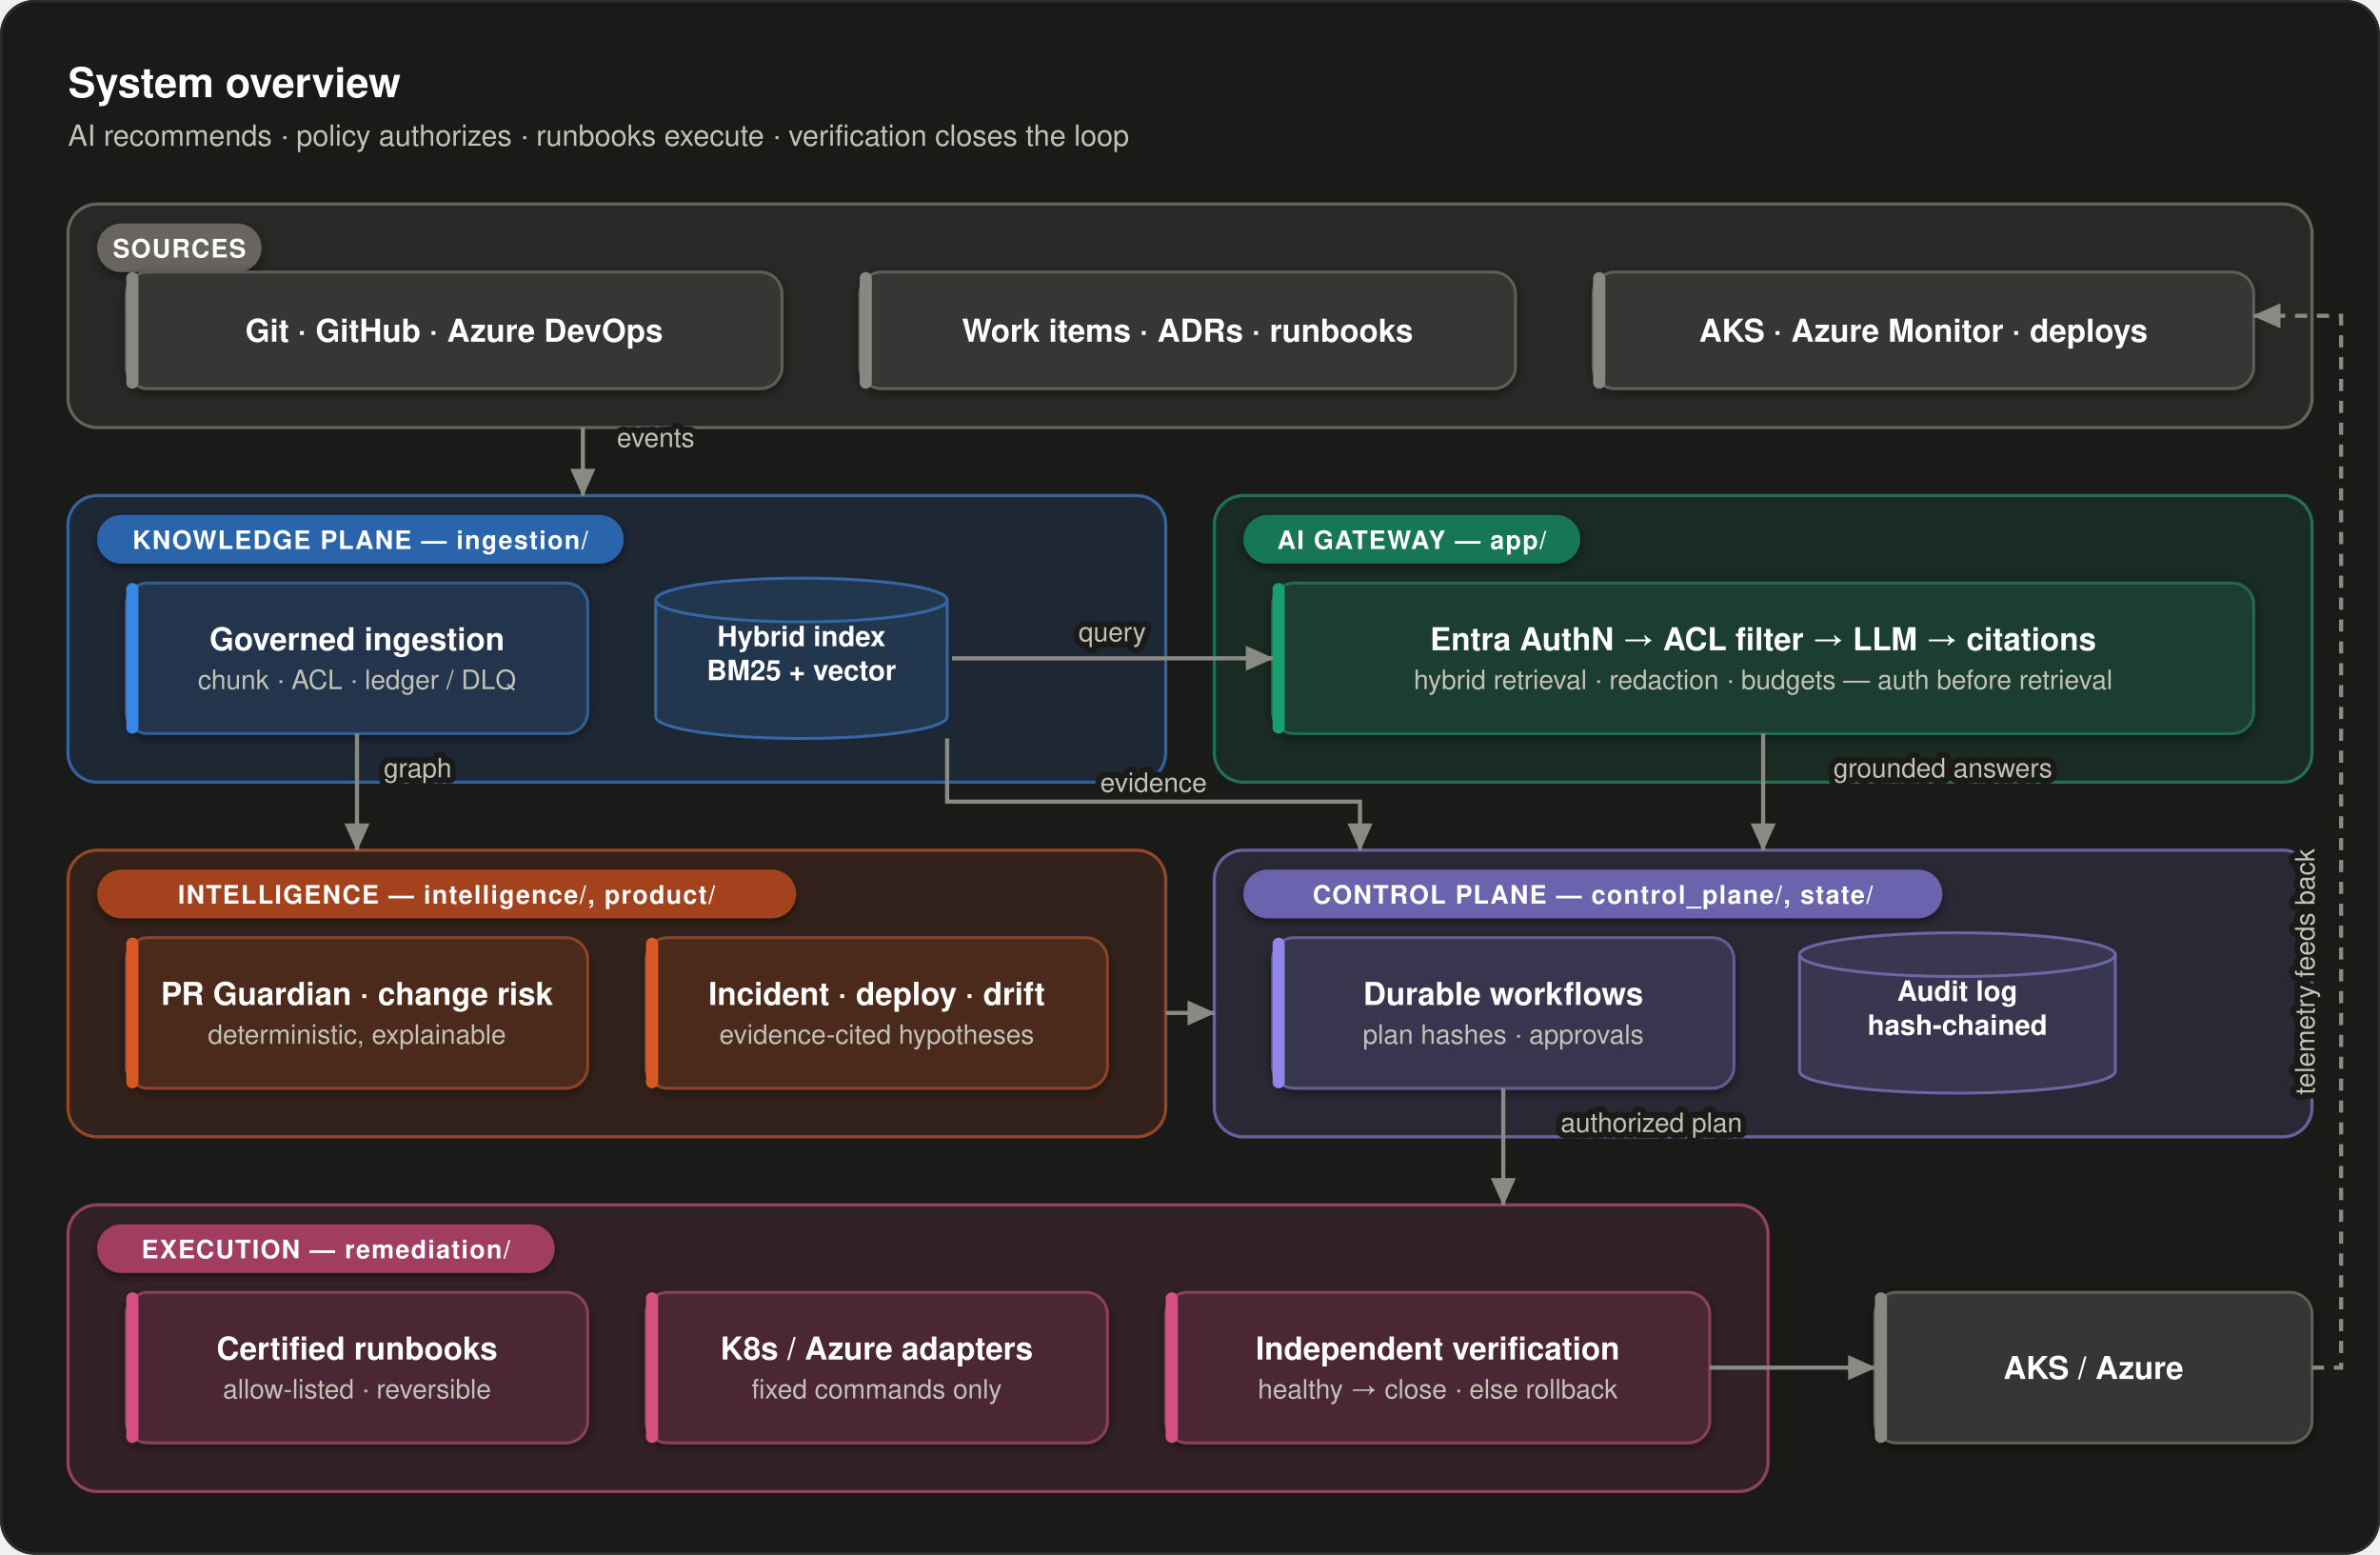
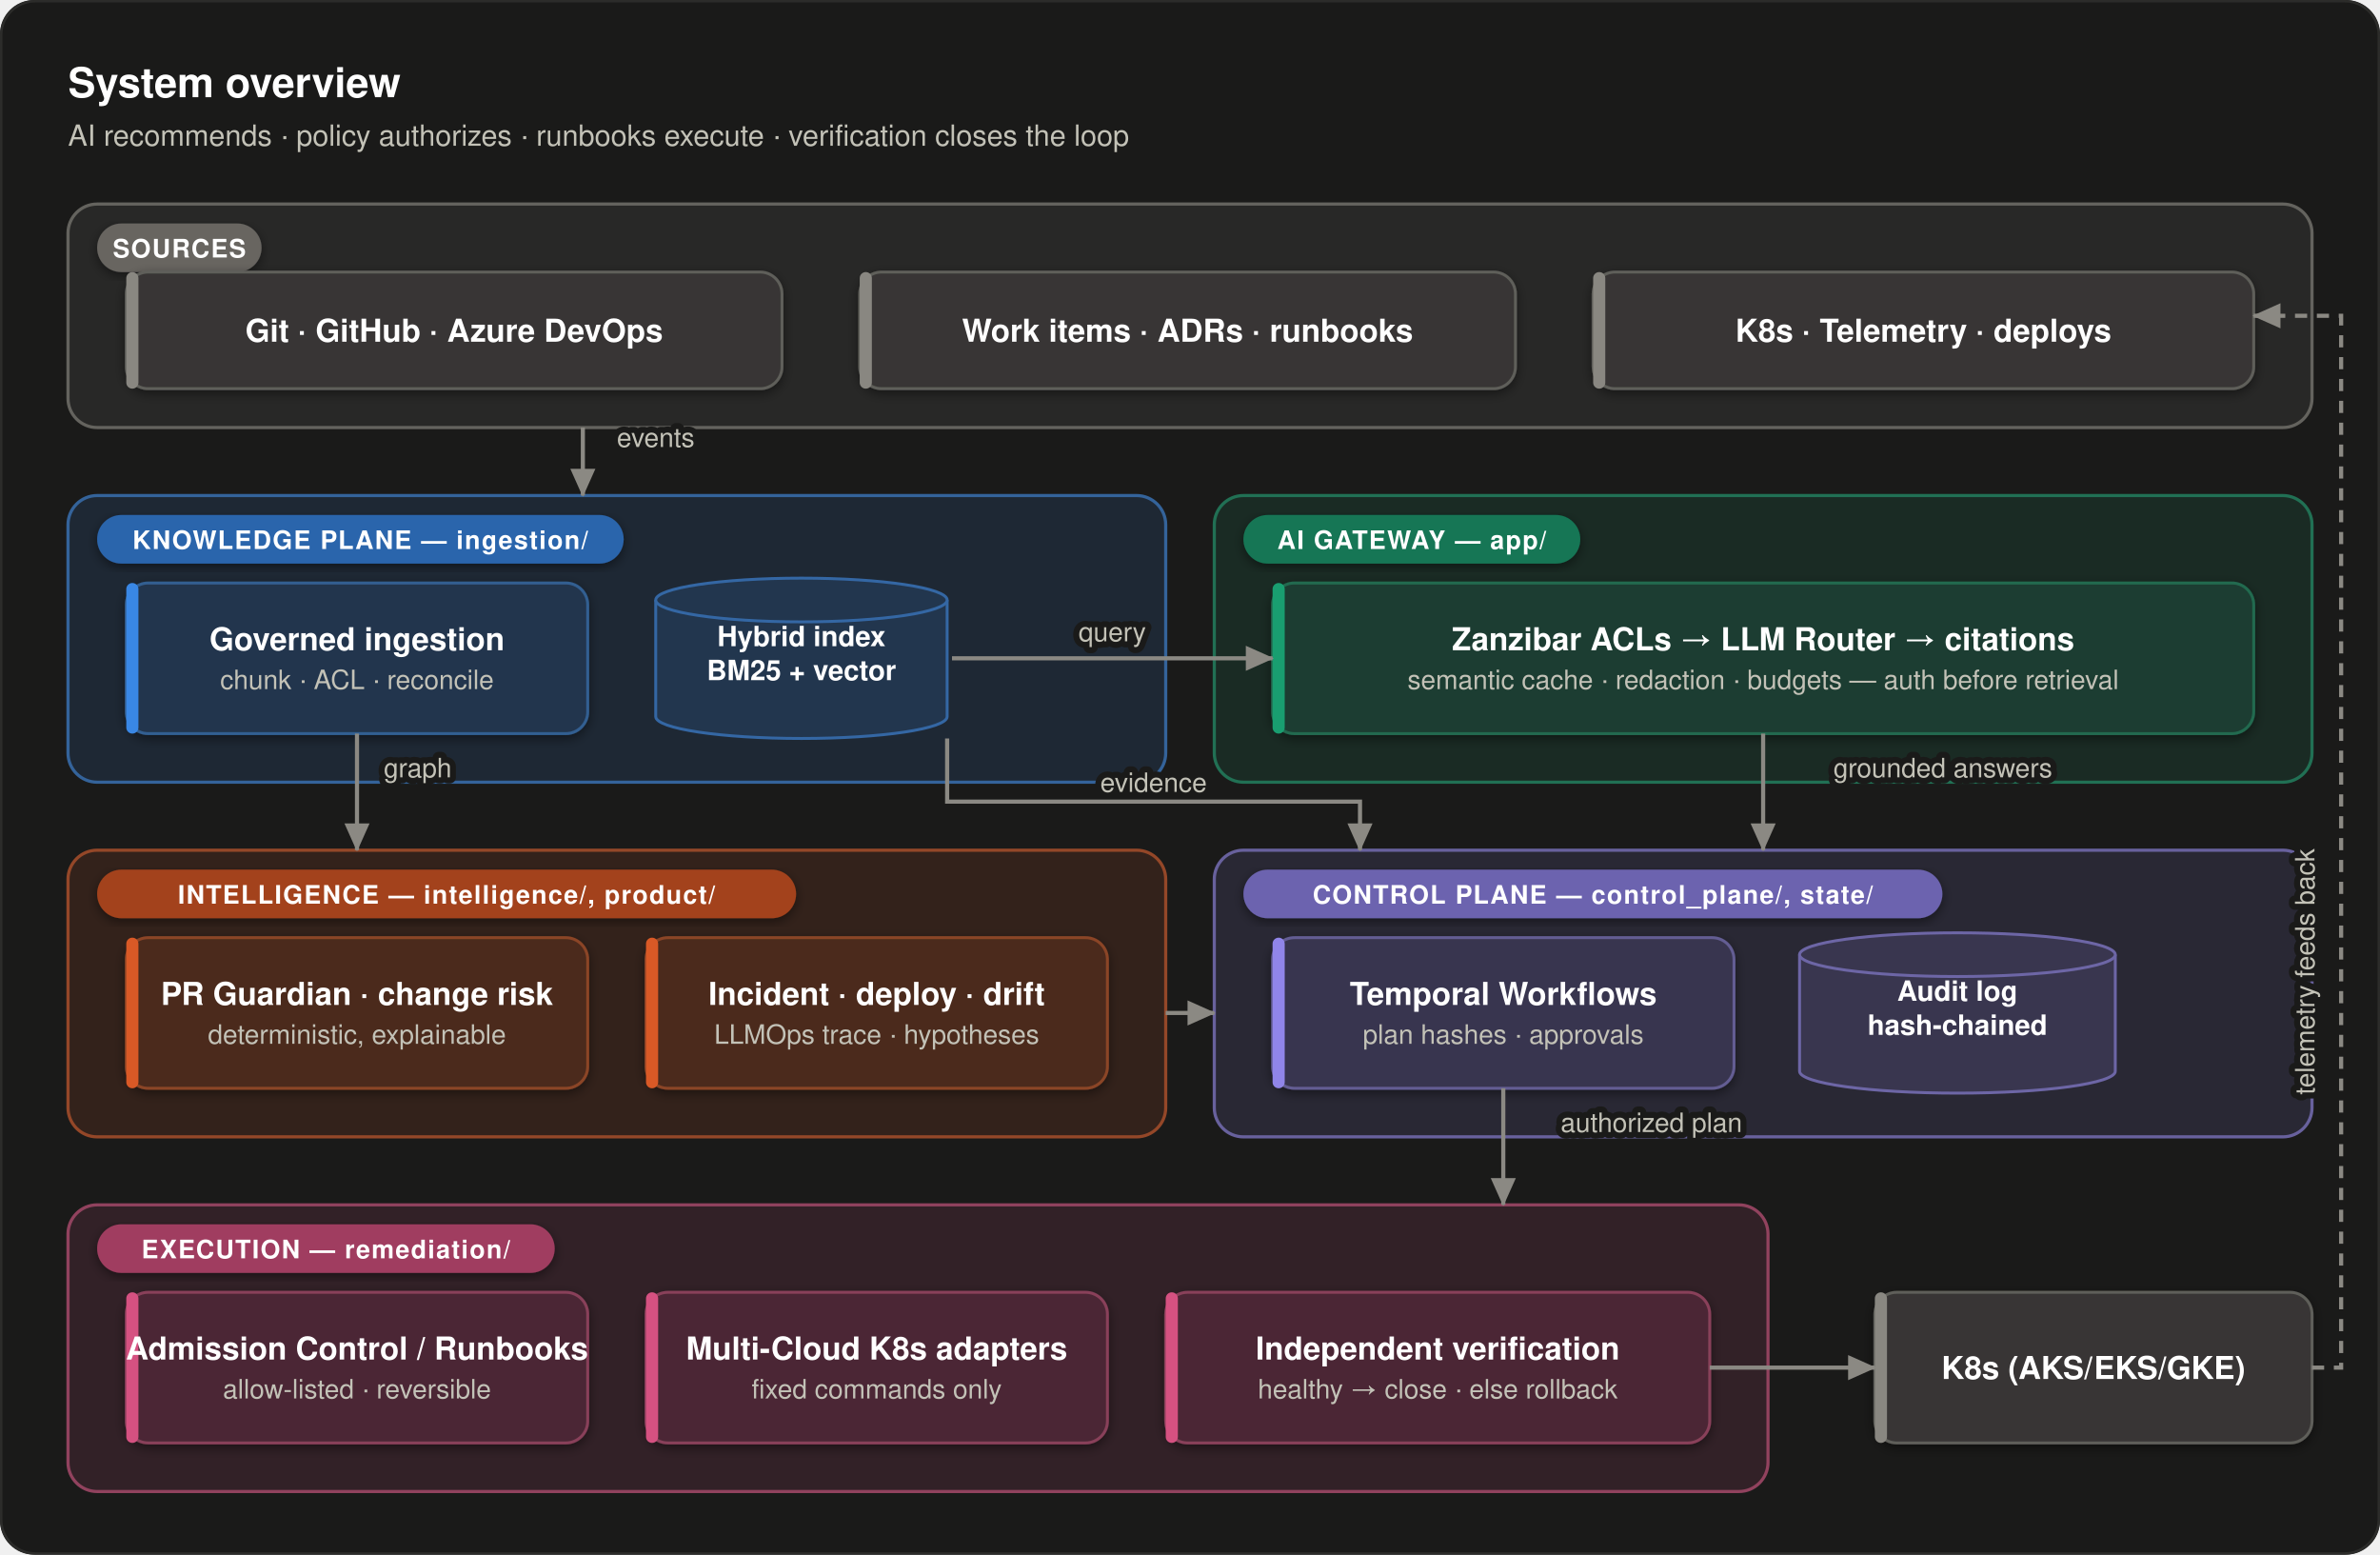
<svg xmlns="http://www.w3.org/2000/svg" viewBox="0 0 980 640" font-family="system-ui, -apple-system, 'Segoe UI', Helvetica, Arial, sans-serif" role="img" aria-label="System overview: five planes from sources to Azure, with telemetry feeding back">
  <defs>
    <filter id="soft-dark" x="-12%" y="-12%" width="124%" height="130%">
      <feDropShadow dx="0" dy="1.5" stdDeviation="2.2" flood-color="#000000" flood-opacity="0.45" />
    </filter>
    <marker id="arrow-dark" viewBox="0 0 10 10" refX="8.6" refY="5" markerWidth="8" markerHeight="8" orient="auto-start-reverse">
      <path d="M 0.5 1.2 L 9 5 L 0.5 8.8 z" fill="#8b8983" />
    </marker>
    <marker id="arrow-good-dark" viewBox="0 0 10 10" refX="8.6" refY="5" markerWidth="8" markerHeight="8" orient="auto-start-reverse">
      <path d="M 0.5 1.2 L 9 5 L 0.5 8.8 z" fill="#0ca30c" />
    </marker>
    <marker id="arrow-bad-dark" viewBox="0 0 10 10" refX="8.6" refY="5" markerWidth="8" markerHeight="8" orient="auto-start-reverse">
      <path d="M 0.5 1.2 L 9 5 L 0.5 8.8 z" fill="#e66767" />
    </marker>
    <marker id="arrow-warn-dark" viewBox="0 0 10 10" refX="8.6" refY="5" markerWidth="8" markerHeight="8" orient="auto-start-reverse">
      <path d="M 0.5 1.2 L 9 5 L 0.5 8.8 z" fill="#ec835a" />
    </marker>
  </defs>
  <rect x="0" y="0" width="980" height="640" rx="14" fill="#1a1a19" />
  <rect x="0.5" y="0.5" width="979" height="639" rx="14" fill="none" stroke="#2c2c2a" stroke-width="1" />
  <text x="28" y="40" font-size="17" text-anchor="start" fill="#ffffff" font-weight="700">System overview</text>
  <text x="28" y="60" font-size="12" text-anchor="start" fill="#c3c2b7" font-weight="normal">AI recommends · policy authorizes · runbooks execute · verification closes the loop</text>
  <rect x="28" y="84" width="924" height="92" rx="12" fill="#282827" stroke="#64635e" stroke-width="1.3" />
  <rect x="40" y="92" width="67.7" height="20" rx="10" fill="#676561" filter="url(#soft-dark)" />
  <text x="73.85" y="106" font-size="10.5" text-anchor="middle" fill="#ffffff" font-weight="700" letter-spacing="0.05em">SOURCES</text>
  <rect x="52" y="112" width="270" height="48" rx="9" fill="#373634" stroke="#5f5e5a" stroke-width="1.2" filter="url(#soft-dark)" />
  <rect x="52" y="112" width="5" height="48" rx="2.5" fill="#898781" />
  <text x="187.0" y="140.68" font-size="13" text-anchor="middle" fill="#ffffff" font-weight="600">Git · GitHub · Azure DevOps</text>
  <rect x="354" y="112" width="270" height="48" rx="9" fill="#373634" stroke="#5f5e5a" stroke-width="1.2" filter="url(#soft-dark)" />
  <rect x="354" y="112" width="5" height="48" rx="2.5" fill="#898781" />
  <text x="489.0" y="140.68" font-size="13" text-anchor="middle" fill="#ffffff" font-weight="600">Work items · ADRs · runbooks</text>
  <rect x="656" y="112" width="272" height="48" rx="9" fill="#373634" stroke="#5f5e5a" stroke-width="1.2" filter="url(#soft-dark)" />
  <rect x="656" y="112" width="5" height="48" rx="2.5" fill="#898781" />
-   <text x="792.0" y="140.68" font-size="13" text-anchor="middle" fill="#ffffff" font-weight="600">AKS · Azure Monitor · deploys</text>
+   <text x="792.0" y="140.68" font-size="13" text-anchor="middle" fill="#ffffff" font-weight="600">K8s · Telemetry · deploys</text>
  <rect x="28" y="204" width="452" height="118" rx="12" fill="#1e2834" stroke="#34639a" stroke-width="1.3" />
  <rect x="40" y="212" width="216.8" height="20" rx="10" fill="#2b65ac" filter="url(#soft-dark)" />
  <text x="148.4" y="226" font-size="10.5" text-anchor="middle" fill="#ffffff" font-weight="700" letter-spacing="0.05em">KNOWLEDGE PLANE — ingestion/</text>
  <rect x="52" y="240" width="190" height="62" rx="9" fill="#22364e" stroke="#335e91" stroke-width="1.2" filter="url(#soft-dark)" />
  <rect x="52" y="240" width="5" height="62" rx="2.5" fill="#3987e5" />
  <text x="147.0" y="267.68" font-size="13" text-anchor="middle" fill="#ffffff" font-weight="600">Governed ingestion</text>
-   <text x="147.0" y="283.68" font-size="11" text-anchor="middle" fill="#c3c2b7" font-weight="normal">chunk · ACL · ledger / DLQ</text>
+   <text x="147.0" y="283.68" font-size="11" text-anchor="middle" fill="#c3c2b7" font-weight="normal">chunk · ACL · reconcile</text>
  <path d="M 270.0 247 v 48 a 60.0 9 0 0 0 120 0 v -48" fill="#22364e" stroke="#3467a4" stroke-width="1.2" />
  <ellipse cx="330" cy="247" rx="60.0" ry="9" fill="#22364e" stroke="#3467a4" stroke-width="1.2" />
  <text x="330" y="266.0" font-size="11.5" text-anchor="middle" fill="#ffffff" font-weight="600">Hybrid index</text>
  <text x="330" y="280.0" font-size="11.5" text-anchor="middle" fill="#ffffff" font-weight="600">BM25 + vector</text>
  <rect x="500" y="204" width="452" height="118" rx="12" fill="#1a2b24" stroke="#217054" stroke-width="1.3" />
  <rect x="512" y="212" width="138.7" height="20" rx="10" fill="#137654" filter="url(#soft-dark)" />
  <text x="581.35" y="226" font-size="10.5" text-anchor="middle" fill="#ffffff" font-weight="700" letter-spacing="0.05em">AI GATEWAY — app/</text>
  <rect x="524" y="240" width="404" height="62" rx="9" fill="#1a3c30" stroke="#226b50" stroke-width="1.2" filter="url(#soft-dark)" />
  <rect x="524" y="240" width="5" height="62" rx="2.5" fill="#199e70" />
-   <text x="726.0" y="267.68" font-size="13" text-anchor="middle" fill="#ffffff" font-weight="600">Entra AuthN → ACL filter → LLM → citations</text>
-   <text x="726.0" y="283.68" font-size="11" text-anchor="middle" fill="#c3c2b7" font-weight="normal">hybrid retrieval · redaction · budgets — auth before retrieval</text>
+   <text x="726.0" y="267.68" font-size="13" text-anchor="middle" fill="#ffffff" font-weight="600">Zanzibar ACLs → LLM Router → citations</text>
+   <text x="726.0" y="283.68" font-size="11" text-anchor="middle" fill="#c3c2b7" font-weight="normal">semantic cache · redaction · budgets — auth before retrieval</text>
  <rect x="28" y="350" width="452" height="118" rx="12" fill="#33221b" stroke="#944728" stroke-width="1.3" />
  <rect x="40" y="358" width="287.8" height="20" rx="10" fill="#a3431c" filter="url(#soft-dark)" />
  <text x="183.9" y="372" font-size="10.5" text-anchor="middle" fill="#ffffff" font-weight="700" letter-spacing="0.05em">INTELLIGENCE — intelligence/, product/</text>
  <rect x="52" y="386" width="190" height="62" rx="9" fill="#4c2a1c" stroke="#8b4528" stroke-width="1.2" filter="url(#soft-dark)" />
  <rect x="52" y="386" width="5" height="62" rx="2.5" fill="#d95926" />
  <text x="147.0" y="413.68" font-size="13" text-anchor="middle" fill="#ffffff" font-weight="600">PR Guardian · change risk</text>
  <text x="147.0" y="429.68" font-size="11" text-anchor="middle" fill="#c3c2b7" font-weight="normal">deterministic, explainable</text>
  <rect x="266" y="386" width="190" height="62" rx="9" fill="#4c2a1c" stroke="#8b4528" stroke-width="1.2" filter="url(#soft-dark)" />
  <rect x="266" y="386" width="5" height="62" rx="2.5" fill="#d95926" />
  <text x="361.0" y="413.68" font-size="13" text-anchor="middle" fill="#ffffff" font-weight="600">Incident · deploy · drift</text>
-   <text x="361.0" y="429.68" font-size="11" text-anchor="middle" fill="#c3c2b7" font-weight="normal">evidence-cited hypotheses</text>
+   <text x="361.0" y="429.68" font-size="11" text-anchor="middle" fill="#c3c2b7" font-weight="normal">LLMOps trace · hypotheses</text>
  <rect x="500" y="350" width="452" height="118" rx="12" fill="#292834" stroke="#68619d" stroke-width="1.3" />
  <rect x="512" y="358" width="287.8" height="20" rx="10" fill="#6c64af" filter="url(#soft-dark)" />
  <text x="655.9" y="372" font-size="10.5" text-anchor="middle" fill="#ffffff" font-weight="700" letter-spacing="0.05em">CONTROL PLANE — control_plane/, state/</text>
  <rect x="524" y="386" width="190" height="62" rx="9" fill="#39364f" stroke="#635d93" stroke-width="1.2" filter="url(#soft-dark)" />
  <rect x="524" y="386" width="5" height="62" rx="2.5" fill="#9085e9" />
-   <text x="619.0" y="413.68" font-size="13" text-anchor="middle" fill="#ffffff" font-weight="600">Durable workflows</text>
+   <text x="619.0" y="413.68" font-size="13" text-anchor="middle" fill="#ffffff" font-weight="600">Temporal Workflows</text>
  <text x="619.0" y="429.68" font-size="11" text-anchor="middle" fill="#c3c2b7" font-weight="normal">plan hashes · approvals</text>
  <path d="M 741.0 393 v 48 a 65.0 9 0 0 0 130 0 v -48" fill="#39364f" stroke="#6d66a6" stroke-width="1.2" />
  <ellipse cx="806" cy="393" rx="65.0" ry="9" fill="#39364f" stroke="#6d66a6" stroke-width="1.2" />
  <text x="806" y="412.0" font-size="11.5" text-anchor="middle" fill="#ffffff" font-weight="600">Audit log</text>
  <text x="806" y="426.0" font-size="11.5" text-anchor="middle" fill="#ffffff" font-weight="600">hash-chained</text>
  <rect x="28" y="496" width="700" height="118" rx="12" fill="#322127" stroke="#91425e" stroke-width="1.3" />
  <rect x="40" y="504" width="188.4" height="20" rx="10" fill="#a03d61" filter="url(#soft-dark)" />
  <text x="134.2" y="518" font-size="10.5" text-anchor="middle" fill="#ffffff" font-weight="700" letter-spacing="0.05em">EXECUTION — remediation/</text>
  <rect x="52" y="532" width="190" height="62" rx="9" fill="#4b2834" stroke="#89405a" stroke-width="1.2" filter="url(#soft-dark)" />
  <rect x="52" y="532" width="5" height="62" rx="2.5" fill="#d55181" />
-   <text x="147.0" y="559.68" font-size="13" text-anchor="middle" fill="#ffffff" font-weight="600">Certified runbooks</text>
+   <text x="147.0" y="559.68" font-size="13" text-anchor="middle" fill="#ffffff" font-weight="600">Admission Control / Runbooks</text>
  <text x="147.0" y="575.68" font-size="11" text-anchor="middle" fill="#c3c2b7" font-weight="normal">allow-listed · reversible</text>
  <rect x="266" y="532" width="190" height="62" rx="9" fill="#4b2834" stroke="#89405a" stroke-width="1.2" filter="url(#soft-dark)" />
  <rect x="266" y="532" width="5" height="62" rx="2.5" fill="#d55181" />
-   <text x="361.0" y="559.68" font-size="13" text-anchor="middle" fill="#ffffff" font-weight="600">K8s / Azure adapters</text>
+   <text x="361.0" y="559.68" font-size="13" text-anchor="middle" fill="#ffffff" font-weight="600">Multi-Cloud K8s adapters</text>
  <text x="361.0" y="575.68" font-size="11" text-anchor="middle" fill="#c3c2b7" font-weight="normal">fixed commands only</text>
  <rect x="480" y="532" width="224" height="62" rx="9" fill="#4b2834" stroke="#89405a" stroke-width="1.2" filter="url(#soft-dark)" />
  <rect x="480" y="532" width="5" height="62" rx="2.5" fill="#d55181" />
  <text x="592.0" y="559.68" font-size="13" text-anchor="middle" fill="#ffffff" font-weight="600">Independent verification</text>
  <text x="592.0" y="575.68" font-size="11" text-anchor="middle" fill="#c3c2b7" font-weight="normal">healthy → close · else rollback</text>
  <rect x="772" y="532" width="180" height="62" rx="9" fill="#373634" stroke="#5f5e5a" stroke-width="1.2" filter="url(#soft-dark)" />
  <rect x="772" y="532" width="5" height="62" rx="2.5" fill="#898781" />
-   <text x="862.0" y="567.68" font-size="13" text-anchor="middle" fill="#ffffff" font-weight="600">AKS / Azure</text>
+   <text x="862.0" y="567.68" font-size="13" text-anchor="middle" fill="#ffffff" font-weight="600">K8s (AKS/EKS/GKE)</text>
  <path d="M 240 176 L 240 204" fill="none" stroke="#8b8983" stroke-width="1.7" marker-end="url(#arrow-dark)" />
  <text x="270" y="184.0" font-size="11" text-anchor="middle" fill="#c3c2b7" font-weight="normal" paint-order="stroke" stroke="#1a1a19" stroke-width="5" stroke-linejoin="round">events</text>
  <path d="M 147 302 L 147 350" fill="none" stroke="#8b8983" stroke-width="1.7" marker-end="url(#arrow-dark)" />
  <text x="172" y="320.0" font-size="11" text-anchor="middle" fill="#c3c2b7" font-weight="normal" paint-order="stroke" stroke="#1a1a19" stroke-width="5" stroke-linejoin="round">graph</text>
  <path d="M 390 304 L 390 330 L 560 330 L 560 350" fill="none" stroke="#8b8983" stroke-width="1.7" marker-end="url(#arrow-dark)" />
  <text x="475" y="326" font-size="11" text-anchor="middle" fill="#c3c2b7" font-weight="normal" paint-order="stroke" stroke="#1a1a19" stroke-width="5" stroke-linejoin="round">evidence</text>
  <path d="M 392 271 L 524 271" fill="none" stroke="#8b8983" stroke-width="1.7" marker-end="url(#arrow-dark)" />
  <text x="458.0" y="264" font-size="11" text-anchor="middle" fill="#c3c2b7" font-weight="normal" paint-order="stroke" stroke="#1a1a19" stroke-width="5" stroke-linejoin="round">query</text>
  <path d="M 726 302 L 726 350" fill="none" stroke="#8b8983" stroke-width="1.7" marker-end="url(#arrow-dark)" />
  <text x="800" y="320.0" font-size="11" text-anchor="middle" fill="#c3c2b7" font-weight="normal" paint-order="stroke" stroke="#1a1a19" stroke-width="5" stroke-linejoin="round">grounded answers</text>
  <path d="M 480 417 L 500 417" fill="none" stroke="#8b8983" stroke-width="1.7" marker-end="url(#arrow-dark)" />
  <path d="M 619 448 L 619 496" fill="none" stroke="#8b8983" stroke-width="1.7" marker-end="url(#arrow-dark)" />
  <text x="680" y="466.0" font-size="11" text-anchor="middle" fill="#c3c2b7" font-weight="normal" paint-order="stroke" stroke="#1a1a19" stroke-width="5" stroke-linejoin="round">authorized plan</text>
  <path d="M 704 563 L 772 563" fill="none" stroke="#8b8983" stroke-width="1.7" marker-end="url(#arrow-dark)" />
  <path d="M 952 563 L 964 563 L 964 130 L 928 130" fill="none" stroke="#8b8983" stroke-width="1.7" stroke-dasharray="5 4" marker-end="url(#arrow-dark)" />
  <text x="953" y="400" font-size="11" text-anchor="middle" fill="#c3c2b7" transform="rotate(-90 953 400)" paint-order="stroke" stroke="#1a1a19" stroke-width="5" stroke-linejoin="round">telemetry feeds back</text>
</svg>
